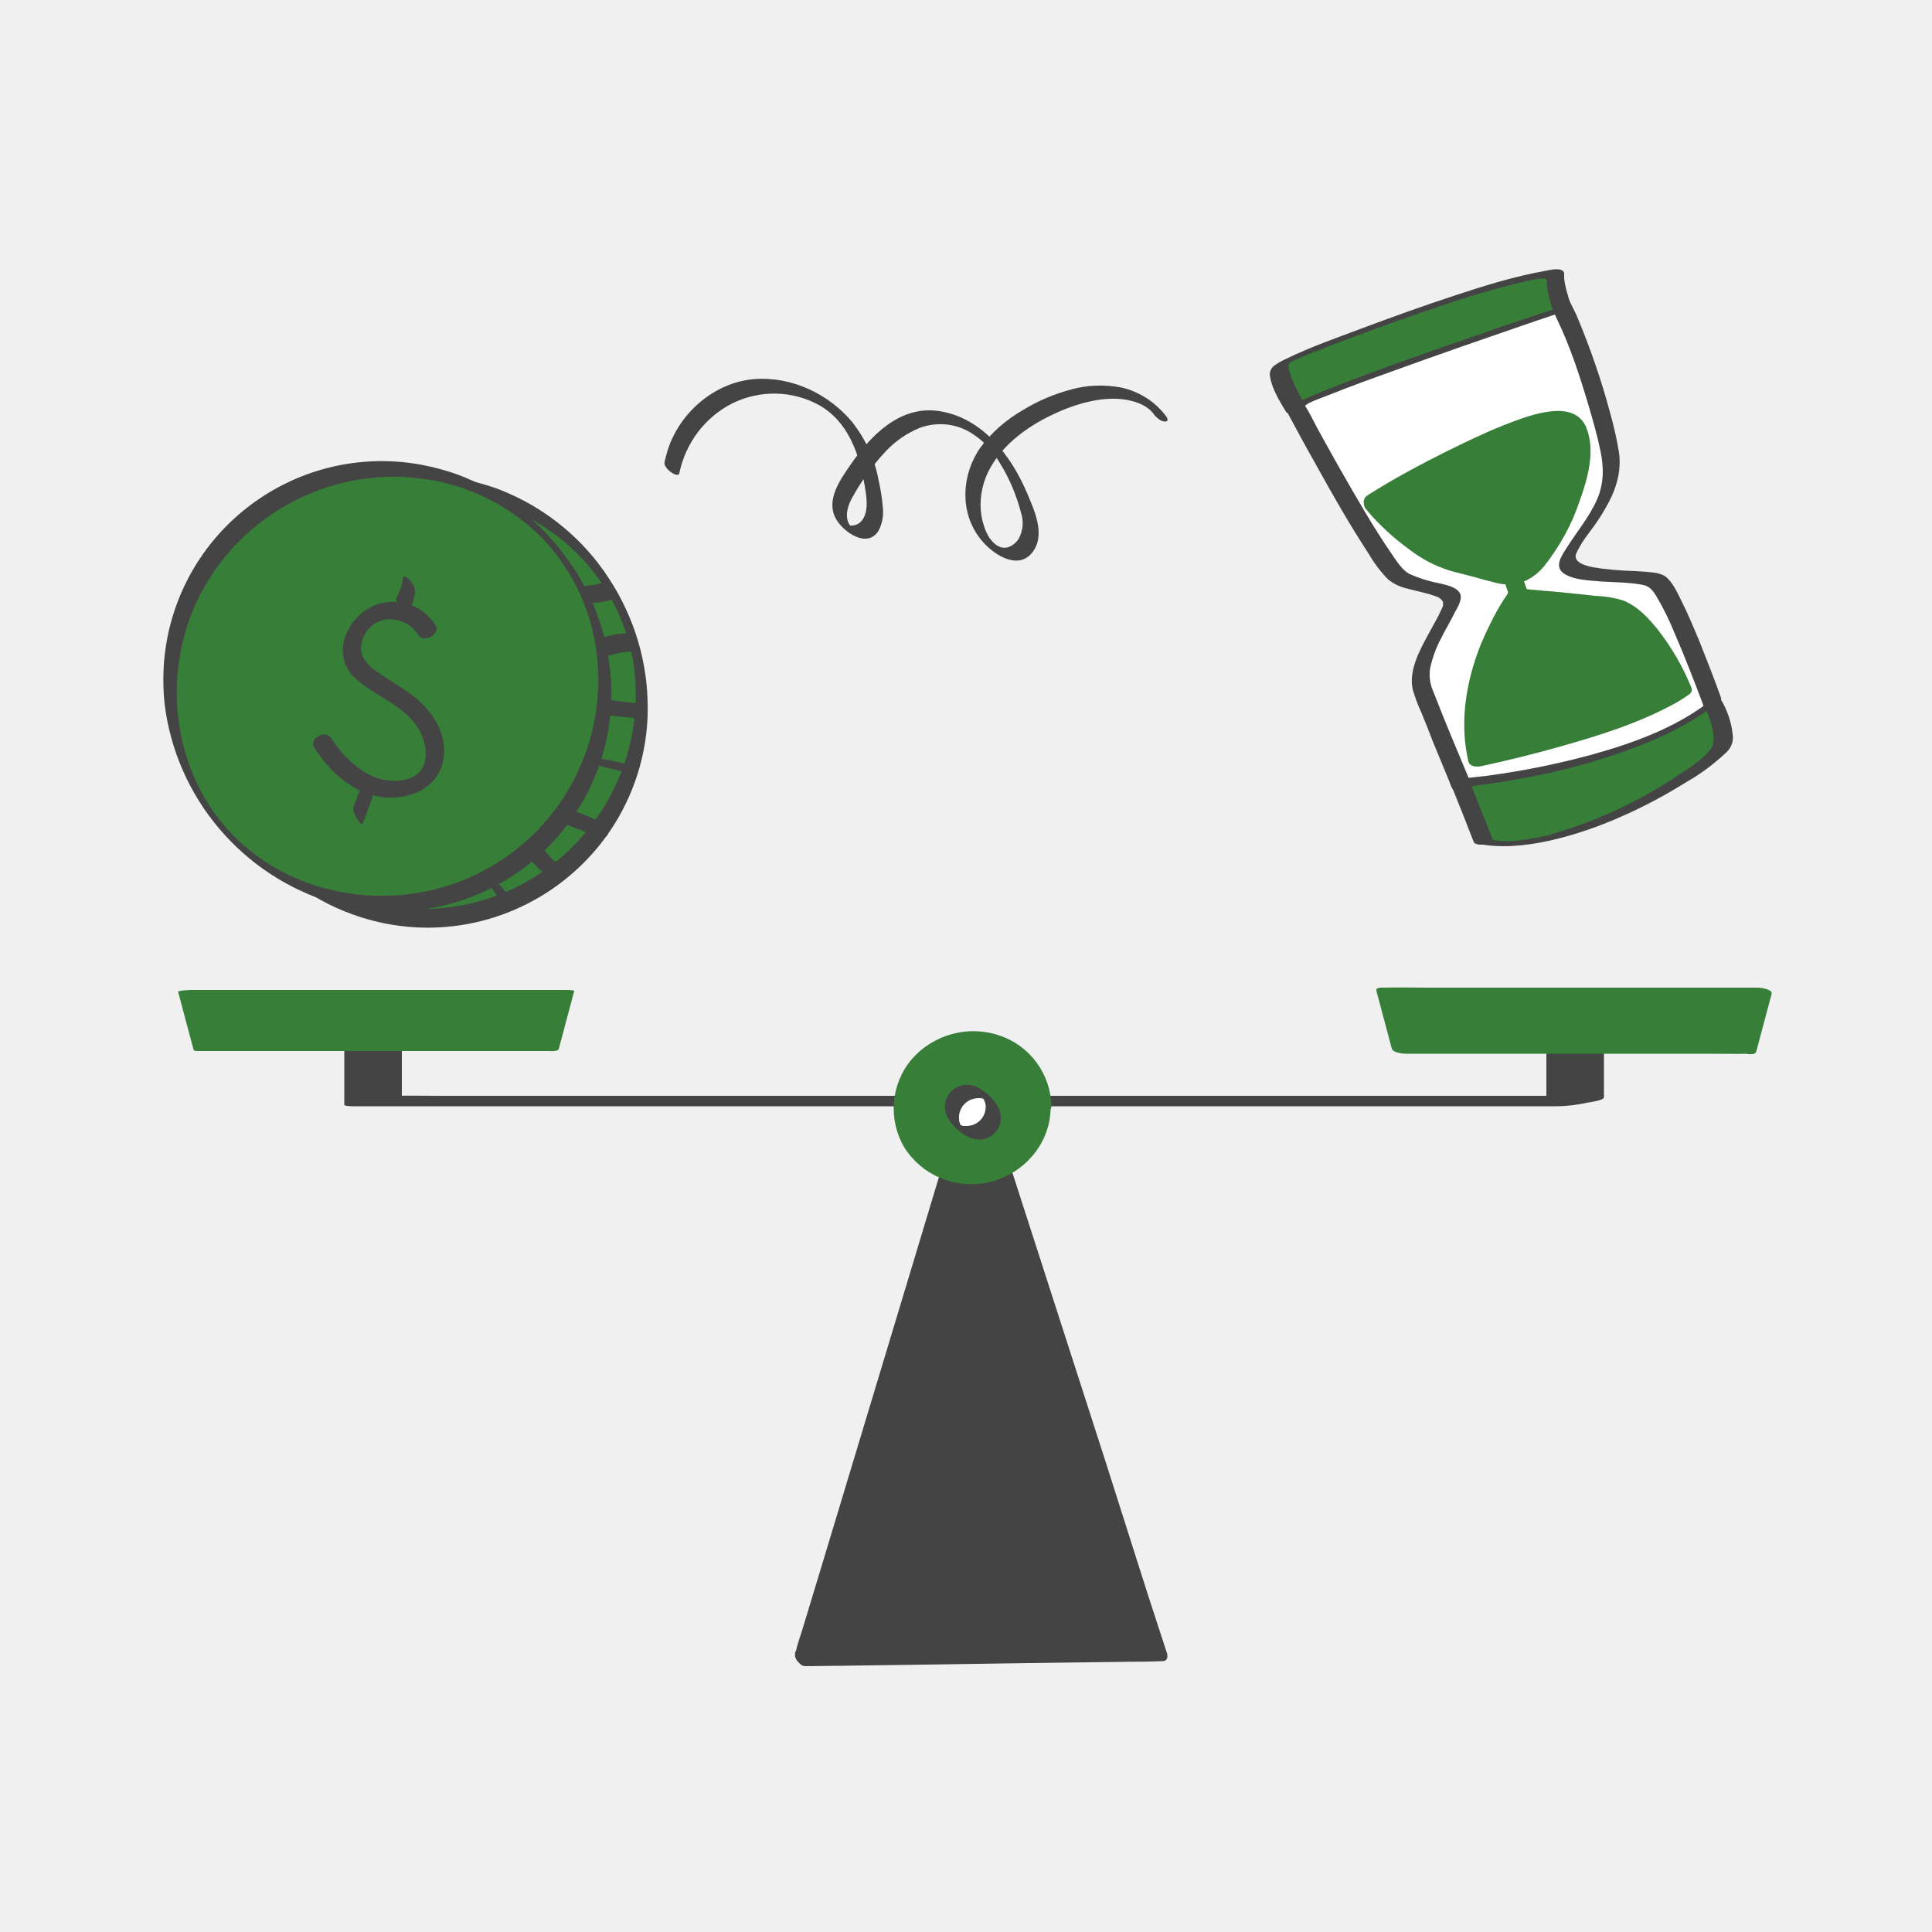
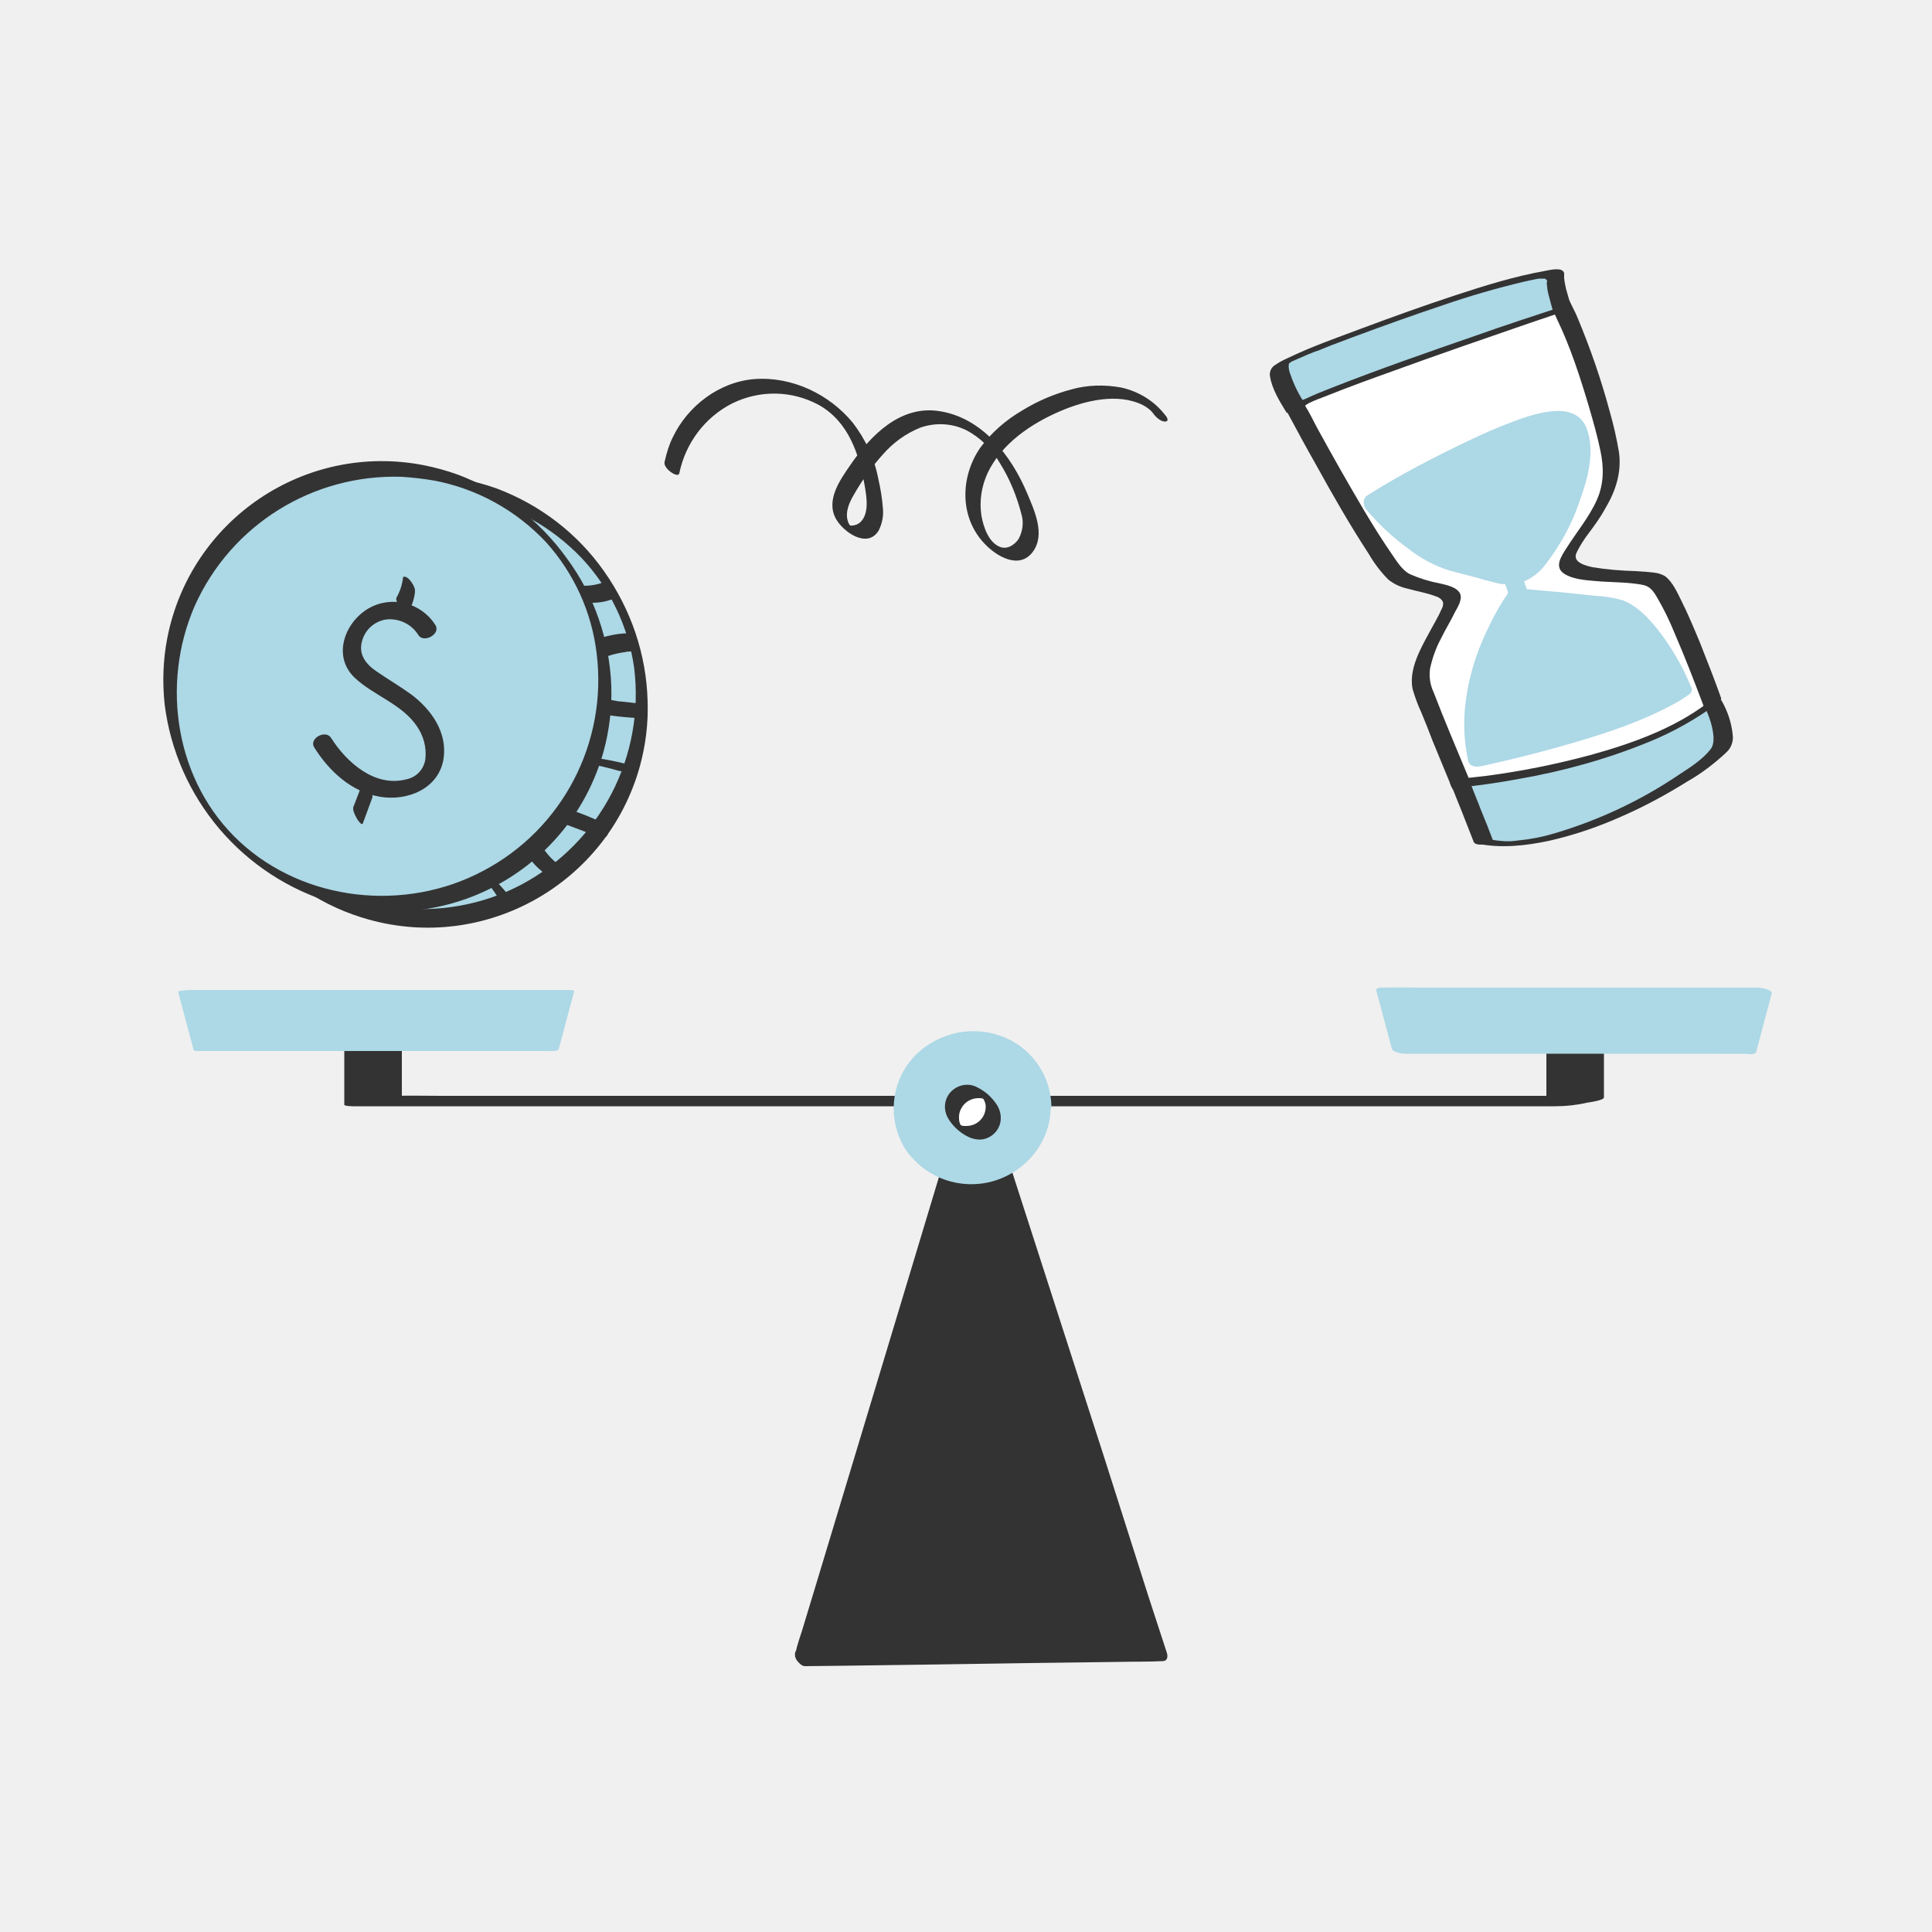
<svg xmlns="http://www.w3.org/2000/svg" transform="scale(1)" version="1.1" id="w86om1MtId" x="0px" y="0px" viewBox="0 0 500 500" xml:space="preserve" class="pbimage_pbimage__wrapper__image__0LEis false">
-   <style type="text/css"> .st0{fill:#377E39;} .st1{fill:#444444;} .st2{fill:#FFFFFF;}
+   <style type="text/css"> .st0{fill:LIGHTBLUE;} .st1{fill:#333;} .st2{fill:#FFFFFF;}
 .st2{fill:#FFFFFF;}
-  .st1{fill:#444444;}
-  .st0{fill:#377E39;}</style>
+  .st1{fill:#333;}
+  .st0{fill:LIGHTBLUE;}</style>
  <g id="hourglass">
-     <path class="st0" d="M384,217.9c0,0-4.8-12.4-6.1-15.4s65.3-20.7,65.3-20.7s3.7,6.5,2.6,11.2S405.4,222.6,384,217.9z" fill="#377E39" />
-     <path class="st1" d="M386.5,217.8c-1.1-2.9-2.2-5.7-3.4-8.6c-0.7-1.9-1.5-3.7-2.2-5.6c-0.2-0.4-0.4-0.9-0.6-1.4   c0-0.2-0.1,0.1,0.1-0.2s0.5-0.4,0.3-0.3c0.3-0.2,0.5-0.3,0.8-0.5c0.8-0.4,1.6-0.8,2.4-1.1c1.9-0.8,4.9-1.8,7.3-2.6   c14-4.7,28.3-8.6,42.5-12.5c3.7-1,7.5-2,11.2-3l-4.3-0.2c1.1,2,2,4.3,2.5,6.5c0.4,1.9,0.7,4.2-0.4,5.6c-2.1,2.7-5.3,4.7-8.2,6.6   c-9.9,6.7-20.8,11.8-32.3,15.2c-3,0.9-6.1,1.5-9.2,1.8c0.1,0,0.4,0-0.1,0l-0.7,0.1l-1.1,0.1h-1.8c-1.3-0.1-2.5-0.2-3.7-0.5   c-1.2-0.2-2.4-0.2-3.5,0.2c-0.8,0.3-0.9,0.7,0.1,0.9c6.1,1.3,12.6,0.6,18.7-0.7c6.6-1.5,13-3.7,19.2-6.5c5.7-2.5,11.2-5.5,16.5-8.8   c3.7-2.1,7.1-4.7,10.2-7.6c1.3-1.2,1.9-3,1.6-4.7c-0.3-3-1.3-5.9-2.8-8.6c-0.6-1-3.4-0.4-4.3-0.2c-10.1,2.7-20.2,5.5-30.3,8.4   c-7.3,2.1-14.7,4.3-21.9,6.7c-2.7,0.9-5.4,1.8-8.1,2.8c-1.8,0.6-3.5,1.4-5.1,2.4c-0.3,0.2-0.7,0.5-0.7,0.9c0.2,0.7,0.5,1.5,0.9,2.1   c0.4,1,0.8,2,1.2,3c1.4,3.4,2.7,6.9,4.1,10.4C382,219.3,386.7,218.2,386.5,217.8z" fill="#444444" />
+     <path class="st0" d="M384,217.9c0,0-4.8-12.4-6.1-15.4s65.3-20.7,65.3-20.7s3.7,6.5,2.6,11.2S405.4,222.6,384,217.9z" fill="LIGHTBLUE" />
+     <path class="st1" d="M386.5,217.8c-1.1-2.9-2.2-5.7-3.4-8.6c-0.7-1.9-1.5-3.7-2.2-5.6c-0.2-0.4-0.4-0.9-0.6-1.4   c0-0.2-0.1,0.1,0.1-0.2s0.5-0.4,0.3-0.3c0.3-0.2,0.5-0.3,0.8-0.5c0.8-0.4,1.6-0.8,2.4-1.1c1.9-0.8,4.9-1.8,7.3-2.6   c14-4.7,28.3-8.6,42.5-12.5c3.7-1,7.5-2,11.2-3l-4.3-0.2c1.1,2,2,4.3,2.5,6.5c0.4,1.9,0.7,4.2-0.4,5.6c-2.1,2.7-5.3,4.7-8.2,6.6   c-9.9,6.7-20.8,11.8-32.3,15.2c-3,0.9-6.1,1.5-9.2,1.8c0.1,0,0.4,0-0.1,0l-0.7,0.1l-1.1,0.1h-1.8c-1.3-0.1-2.5-0.2-3.7-0.5   c-1.2-0.2-2.4-0.2-3.5,0.2c-0.8,0.3-0.9,0.7,0.1,0.9c6.1,1.3,12.6,0.6,18.7-0.7c6.6-1.5,13-3.7,19.2-6.5c5.7-2.5,11.2-5.5,16.5-8.8   c3.7-2.1,7.1-4.7,10.2-7.6c1.3-1.2,1.9-3,1.6-4.7c-0.3-3-1.3-5.9-2.8-8.6c-0.6-1-3.4-0.4-4.3-0.2c-10.1,2.7-20.2,5.5-30.3,8.4   c-7.3,2.1-14.7,4.3-21.9,6.7c-2.7,0.9-5.4,1.8-8.1,2.8c-1.8,0.6-3.5,1.4-5.1,2.4c-0.3,0.2-0.7,0.5-0.7,0.9c0.2,0.7,0.5,1.5,0.9,2.1   c0.4,1,0.8,2,1.2,3c1.4,3.4,2.7,6.9,4.1,10.4C382,219.3,386.7,218.2,386.5,217.8z" fill="#333" />
    <path class="st2" d="M335.4,105.6c0,0,21.7,40.8,26.8,43.8s14.7,2.5,13.5,6.5s-10.1,15.7-7.7,22.3s9.9,24.3,9.9,24.3   s42.9-3.6,65.3-20.7c0,0-10.5-29.7-14.8-31.7s-25.6,0.2-22.6-6.2s12.4-14.3,11.1-24.9s-11.7-41.2-14.3-41.2S347.5,93.9,335.4,105.6   z" fill="#FFFFFF" />
-     <path class="st1" d="M333.2,106.8c2.4,4.5,4.9,9.1,7.4,13.5c4.3,7.8,8.7,15.5,13.6,23c1.4,2.4,3.1,4.7,5.1,6.7   c1.4,1.1,3,1.9,4.8,2.3c2.5,0.7,5,1.1,7.4,2c0.8,0.2,1.5,0.7,1.9,1.4c0.2,0.7,0,1.4-0.3,1.9c-0.9,2.1-2.1,4-3.2,6.1   c-2.3,4.2-5.4,9.7-4.3,14.7c0.6,2,1.3,4,2.2,5.9c1,2.4,2,4.9,2.9,7.3c1.6,3.8,3.1,7.6,4.7,11.4l0.3,0.7c0.1,0.3,0.7,0.2,0.9,0.2   c5.5-0.5,11-1.3,16.4-2.3c11.5-2,22.7-5.1,33.5-9.5c6.5-2.6,12.6-6.1,18.2-10.2c0.3-0.3,0.9-0.8,0.7-1.3c-1.7-4.8-3.6-9.6-5.5-14.4   c-1.5-3.6-3-7.2-4.7-10.6c-1.1-2.2-2.3-5-4.3-6.5c-0.9-0.5-1.8-0.8-2.8-0.9c-1.6-0.2-3.2-0.3-4.8-0.4c-3.7-0.1-7.5-0.4-11.1-1   c-1.8-0.4-5.1-1.2-4.3-3.5c0.9-2,2.1-3.8,3.4-5.5c1.5-2,3-4.1,4.2-6.3c2.6-4.4,4.2-9.2,3.5-14.4c-0.6-3.6-1.4-7.1-2.4-10.6   c-2.2-8.2-5-16.3-8.3-24.2c-0.5-1.3-1.2-2.5-1.8-3.8c-0.3-0.8-0.9-1.5-1.5-2c-1-0.6-3,0.2-4,0.5c-6,1.6-11.8,3.5-17.6,5.5   c-8.4,2.8-16.8,5.9-25,9.4c-7.2,3-14.6,6.3-21,10.8c-1.2,0.8-2.3,1.8-3.4,2.8c-0.5,0.4-1.2,1.3-0.2,1.5s2.5-0.7,3.2-1.3   c0.4-0.4,0.9-0.8,1.3-1.2c0.1-0.1,1-0.8,0.5-0.4l0.9-0.7c0.6-0.4,1.2-0.8,1.9-1.2l0.5-0.3c-0.1,0.1-0.4,0.3,0,0l1.4-0.8   c3.2-1.8,6.5-3.5,9.9-5c7.8-3.5,15.9-6.6,23.9-9.4c6.5-2.3,13.1-4.5,19.8-6.4c0.9-0.3,1.9-0.5,2.8-0.8l1-0.2c-0.5,0.1-0.1,0,0.3,0   c0.1,0,0.1,0,0.2,0c-0.2,0.1-0.5-0.1-0.5,0c0-0.1,0.4,0.3,0.1,0c0.1,0.2,0.3,0.3,0.4,0.5c0.6,0.8,1.1,1.7,1.5,2.7   c3.5,7.2,6,15,8.3,22.7c1.1,3.8,2.2,7.6,3,11.5c0.9,4.3,0.9,8.5-0.9,12.6c-2,4.5-5.2,8.3-7.8,12.4c-1.4,2.2-3.5,5.1-0.5,6.9   c2.7,1.6,6.5,1.6,9.5,1.9c3.4,0.2,6.9,0.2,10.3,0.8c2.1,0.3,3,1.5,4.1,3.4c1.7,2.9,3.2,6,4.5,9.2c2.6,6,5,12.2,7.3,18.3l0.4,1.1   l0.7-1.3c-8.7,6.6-19.7,10.5-30.2,13.4c-8.9,2.4-17.9,4.2-27,5.4c-1.8,0.2-3.6,0.4-5.4,0.6l1,0.2c-3.1-7.5-6.3-14.9-9.2-22.5   c-0.9-1.9-1.2-4-0.9-6.1c0.6-2.7,1.5-5.3,2.8-7.7c1.1-2.3,2.5-4.5,3.6-6.8c0.7-1.3,2-3.3,1.4-4.8c-0.8-1.8-3.6-2.3-5.2-2.7   c-2.7-0.5-5.3-1.3-7.8-2.4c-2-1-3.4-3.3-4.7-5.2c-4.9-7.1-9.2-14.7-13.5-22.2c-2-3.5-3.9-7-5.9-10.6c-1-1.9-1.9-3.8-3.1-5.7   l-0.1-0.3C337,103.2,332.6,105.6,333.2,106.8z" fill="#444444" />
-     <path class="st0" d="M335.4,105.6c0,0-5.4-8.6-4-10.9s43.7-17.5,56.6-20.9s14.9-3.4,14.7-1.7s1.7,7.9,1.7,7.9   S338.6,102.2,335.4,105.6z" fill="#377E39" />
-     <path class="st1" d="M337.7,104.5c-1.5-2.3-2.8-4.8-3.7-7.5c-0.3-0.7-0.5-1.5-0.5-2.3c0-0.2,0.1-0.5,0.1-0.7s0.1-0.1-0.2,0.1   c0.3-0.3-0.4,0.3-0.1,0.1l0.3-0.2c-0.8,0.5,0.3-0.1,0.5-0.3c0.6-0.3-0.6,0.3,0.1-0.1l0.7-0.3l1.6-0.7c1.3-0.6,2.5-1.1,3.8-1.6   l0.6-0.2h0.1l1.2-0.5l2.5-1c1.8-0.7,3.5-1.3,5.3-2c7.8-2.9,15.6-5.7,23.4-8.3c6.9-2.4,13.9-4.4,21-6.1c0.9-0.2,1.9-0.4,2.8-0.6   l1.1-0.2h0.5c0.4,0-0.2,0,0.1,0h0.7c0.3,0,0-0.1,0.3,0.1s0.2,0,0.4,0.3s0,0.4,0,0.9c0.1,1,0.2,2,0.5,3c0.4,1.6,0.8,3.1,1.3,4.7   l2.6-1.9c-7.6,2.5-15.3,5-22.9,7.7c-12.4,4.3-24.8,8.6-37,13.4c-2.3,0.9-4.6,1.8-6.9,2.9c-1.7,0.6-3.3,1.6-4.6,2.8   c-0.8,0.8,0.9,0.6,1.2,0.5c1.1-0.3,2.2-0.8,3-1.6c-0.5,0.5-0.2,0.2-0.1,0.1s-0.5,0.4-0.2,0.1c0.2-0.1,0.6-0.2-0.2,0.1   c0.1,0,0.2-0.1,0.4-0.2s1.2-0.5,0.2-0.1c0.4-0.1,0.7-0.3,1-0.5c0.8-0.4,1.7-0.8,2.5-1.1l1.3-0.5l0.8-0.3l0.5-0.2   c5.5-2.2,11-4.2,16.6-6.2c11.8-4.3,23.7-8.4,35.6-12.5c2.7-0.9,5.3-1.8,8-2.7c0.4-0.2,2.9-1.1,2.6-1.9c-0.4-1.4-0.8-2.8-1.2-4.2   c-0.2-0.9-0.4-1.8-0.5-2.8c0-0.4,0-0.9,0-1.3c-0.4-1.7-3.8-0.8-4.9-0.6c-7.9,1.4-15.6,3.8-23.2,6.3c-8.2,2.7-16.3,5.6-24.3,8.6   c-6.4,2.4-13,4.7-19.2,7.7c-1.1,0.5-2.1,1-3.1,1.7c-1.1,0.6-1.7,1.9-1.4,3.1c0.5,3.2,2.5,6.4,4.2,9.2   C333.8,107.6,338.2,105.3,337.7,104.5z" fill="#444444" />
-     <path class="st0" d="M355.1,130.4c0,0,10.5,12.7,21.9,15.4s13.5,4.7,18.7,1s17-25.9,12.6-36S355.1,130.4,355.1,130.4z" fill="#377E39" />
-     <path class="st0" d="M353.7,132c3.2,3.8,6.9,7.2,10.9,10.1c3.2,2.5,6.8,4.4,10.7,5.6c2.1,0.6,4.3,1.1,6.5,1.7   c1.7,0.5,3.5,1,5.2,1.4c2.5,0.7,5.2,0.6,7.6-0.4c2-0.9,3.8-2.3,5.2-4.1c3.9-5,7-10.6,9-16.6c2.1-5.8,4.1-12.9,1.8-18.9   c-1.5-3.8-5-4.7-8.7-4.4c-4.4,0.4-8.8,2.1-12.9,3.7c-5,2-9.9,4.4-14.8,6.8c-6.8,3.4-13.5,7-20,11.1l-0.3,0.2   c-2.4,1.4,0.1,5.8,2.5,4.4c5-3.1,10.2-6,15.4-8.8c4.5-2.4,9.1-4.8,13.8-6.9c4.2-2,8.5-3.7,13-4.9c0.9-0.2,1.8-0.5,2.8-0.6l1.2-0.2   l0.6-0.1c0.2,0,0.9-0.1,0.2,0c0.7,0,1.4,0,2,0.1c0.1,0,0.6,0.1,0.2,0s0.1,0,0.2,0.1s0.2,0.1,0.3,0.1c0.5,0.1-0.4-0.3,0,0   c0.1,0.1,0.2,0.2,0.3,0.2c0.4,0.2-0.5-0.4-0.1-0.1c0.1,0.1,0.1,0.2,0.2,0.2c-0.6-0.9-0.2-0.2-0.1-0.1s0.2,0.3,0,0s0,0,0,0.2   s0.2,0.5,0.2,0.7c0.2,0.5,0.3,1,0.3,1.6c0.2,2.8,0,5.6-0.8,8.4c-1.6,6.1-4.1,11.9-7.5,17.1c-1.1,1.8-2.5,3.5-4,5   c-0.4,0.4,0.1,0-0.1,0.1s-0.4,0.3-0.6,0.4c-0.5,0.3-1.1,0.7-1.7,0.9l-0.4,0.2c0.1,0,0.4-0.1,0,0c-0.2,0.1-0.4,0.1-0.6,0.2   c-0.2,0.1-0.5,0.1-0.7,0.1c-0.5,0.1,0.1,0.1-0.5,0c-2.8-0.1-5.3-1-8.1-1.8c-3.8-1-7.6-1.8-11.1-3.8c-5.1-3-9.6-6.7-13.5-11.2   c-0.2-0.3-0.5-0.6-0.7-0.8c-0.7-0.9-2.1-1.1-3-0.4c0,0-0.1,0.1-0.1,0.1C352.7,129.7,352.8,131.1,353.7,132z" fill="#377E39" />
-     <path class="st0" d="M392.7,153.8c0,0-15.6,21.1-10.4,42.8c0,0,17-3.6,32-8.6s21-9.6,21-9.6s-8.9-21.2-19-22.3   S392.7,153.8,392.7,153.8z" fill="#377E39" />
-     <path class="st0" d="M390.5,153.2c-1.9,2.7-3.6,5.6-5,8.6c-3.3,6.5-5.5,13.5-6.3,20.8c-0.5,4.8-0.3,9.6,0.8,14.4   c0.4,1.5,2.1,1.5,3.3,1.3c6.9-1.5,13.8-3.2,20.5-5.1c9.9-2.8,19.9-5.9,29-10.8c1.6-0.8,3.1-1.8,4.5-2.8c0.5-0.4,0.7-1.1,0.4-1.7   c-2.2-5.4-5.1-10.4-8.7-15c-2.4-3-5.2-6-8.9-7.5c-2.3-0.7-4.7-1.1-7.2-1.2l-8.6-0.9c-3.8-0.3-7.5-0.7-11.3-1   c-1-0.1-2.6,0.4-2.9,1.5s1,1.8,2,1.9c2.9,0.2,5.8,0.5,8.8,0.8c2.7,0.2,5.3,0.5,8,0.8l4.1,0.4l2.1,0.2l0.8,0.1   c0.4,0-0.2-0.1,0.3,0.1c3,0.8,5.7,3.4,7.8,6c2.4,3,4.4,6.1,6.1,9.5c1,1.9,2,3.8,2.8,5.8l0.5-1.7c-0.1,0-0.1,0.1-0.2,0.1   c0,0-0.2,0.1-0.2,0.1s0.5-0.3,0,0c-0.8,0.5-1.6,1-2.4,1.5c-3.4,1.9-6.9,3.5-10.5,4.9c-10.1,4-20.8,6.8-31.3,9.3   c-2.4,0.6-4.9,1.2-7.3,1.7l3.3,1.3c-3.1-13.4,1.2-27.6,8.3-39.1c0.6-1,1.2-1.9,1.8-2.8s-0.2-2-1.2-2.2   C392.6,151.8,391.3,152.2,390.5,153.2z" fill="#377E39" />
-     <path class="st0" d="M388.3,142c-0.2,2.1,5.9,21.6,8.1,21.9l2.2,0.2l-8.4-22.8L388.3,142z" fill="#377E39" />
-     <path class="st0" d="M386.7,140.2c0.1,1.3,0.3,2.6,0.7,3.8c0.6,2.3,1.3,4.5,2,6.7c1.4,4.1,2.8,8.7,5.4,12.2   c0.7,0.9,1.7,2.4,2.8,2.9c0.8,0.2,1.6,0.3,2.4,0.3c0.1,0.1,0.2,0,0.1-0.1l-7.3-19.9l-1.1-2.9c-0.4-0.8-0.9-1.6-1.6-2.3   c-0.2-0.3-1.2-1.6-1.6-1.4L386.7,140.2c-0.3,0,1.2,1.9,1.3,2.1c0.2,0.3,1.4,1.9,1.9,1.7l1.9-0.7l-3.2-3.7l6.9,18.6l1.4,3.6   c0.1,0.3,0.1,0.5,0.3,0.4c-0.6,0.2-1.6-0.3-2.2-0.2c-0.1,0-0.1,0-0.1,0c0.3-0.1,1.2,1.2,1.5,1.6c0,0,0.4,0.4,0.2,0.2   s0.2,0.4,0.1,0.1l-0.1-0.2c-0.2-0.4,0.1,0.1-0.1-0.1c-0.4-0.8-0.8-1.5-1.1-2.3c-0.9-2-1.6-4.1-2.3-6.2c-0.8-2.4-1.5-4.8-2.2-7.2   c-0.5-1.3-0.8-2.7-0.8-4.1c0-0.3-0.5-0.9-0.6-1c-0.4-0.5-0.8-1-1.2-1.5C388,141.1,386.7,139.8,386.7,140.2z" fill="#377E39" />
+     <path class="st1" d="M333.2,106.8c2.4,4.5,4.9,9.1,7.4,13.5c4.3,7.8,8.7,15.5,13.6,23c1.4,2.4,3.1,4.7,5.1,6.7   c1.4,1.1,3,1.9,4.8,2.3c2.5,0.7,5,1.1,7.4,2c0.8,0.2,1.5,0.7,1.9,1.4c0.2,0.7,0,1.4-0.3,1.9c-0.9,2.1-2.1,4-3.2,6.1   c-2.3,4.2-5.4,9.7-4.3,14.7c0.6,2,1.3,4,2.2,5.9c1,2.4,2,4.9,2.9,7.3c1.6,3.8,3.1,7.6,4.7,11.4l0.3,0.7c0.1,0.3,0.7,0.2,0.9,0.2   c5.5-0.5,11-1.3,16.4-2.3c11.5-2,22.7-5.1,33.5-9.5c6.5-2.6,12.6-6.1,18.2-10.2c0.3-0.3,0.9-0.8,0.7-1.3c-1.7-4.8-3.6-9.6-5.5-14.4   c-1.5-3.6-3-7.2-4.7-10.6c-1.1-2.2-2.3-5-4.3-6.5c-0.9-0.5-1.8-0.8-2.8-0.9c-1.6-0.2-3.2-0.3-4.8-0.4c-3.7-0.1-7.5-0.4-11.1-1   c-1.8-0.4-5.1-1.2-4.3-3.5c0.9-2,2.1-3.8,3.4-5.5c1.5-2,3-4.1,4.2-6.3c2.6-4.4,4.2-9.2,3.5-14.4c-0.6-3.6-1.4-7.1-2.4-10.6   c-2.2-8.2-5-16.3-8.3-24.2c-0.5-1.3-1.2-2.5-1.8-3.8c-0.3-0.8-0.9-1.5-1.5-2c-1-0.6-3,0.2-4,0.5c-6,1.6-11.8,3.5-17.6,5.5   c-8.4,2.8-16.8,5.9-25,9.4c-7.2,3-14.6,6.3-21,10.8c-1.2,0.8-2.3,1.8-3.4,2.8c-0.5,0.4-1.2,1.3-0.2,1.5s2.5-0.7,3.2-1.3   c0.4-0.4,0.9-0.8,1.3-1.2c0.1-0.1,1-0.8,0.5-0.4l0.9-0.7c0.6-0.4,1.2-0.8,1.9-1.2l0.5-0.3c-0.1,0.1-0.4,0.3,0,0l1.4-0.8   c3.2-1.8,6.5-3.5,9.9-5c7.8-3.5,15.9-6.6,23.9-9.4c6.5-2.3,13.1-4.5,19.8-6.4c0.9-0.3,1.9-0.5,2.8-0.8l1-0.2c-0.5,0.1-0.1,0,0.3,0   c0.1,0,0.1,0,0.2,0c-0.2,0.1-0.5-0.1-0.5,0c0-0.1,0.4,0.3,0.1,0c0.1,0.2,0.3,0.3,0.4,0.5c0.6,0.8,1.1,1.7,1.5,2.7   c3.5,7.2,6,15,8.3,22.7c1.1,3.8,2.2,7.6,3,11.5c0.9,4.3,0.9,8.5-0.9,12.6c-2,4.5-5.2,8.3-7.8,12.4c-1.4,2.2-3.5,5.1-0.5,6.9   c2.7,1.6,6.5,1.6,9.5,1.9c3.4,0.2,6.9,0.2,10.3,0.8c2.1,0.3,3,1.5,4.1,3.4c1.7,2.9,3.2,6,4.5,9.2c2.6,6,5,12.2,7.3,18.3l0.4,1.1   l0.7-1.3c-8.7,6.6-19.7,10.5-30.2,13.4c-8.9,2.4-17.9,4.2-27,5.4c-1.8,0.2-3.6,0.4-5.4,0.6l1,0.2c-3.1-7.5-6.3-14.9-9.2-22.5   c-0.9-1.9-1.2-4-0.9-6.1c0.6-2.7,1.5-5.3,2.8-7.7c1.1-2.3,2.5-4.5,3.6-6.8c0.7-1.3,2-3.3,1.4-4.8c-0.8-1.8-3.6-2.3-5.2-2.7   c-2.7-0.5-5.3-1.3-7.8-2.4c-2-1-3.4-3.3-4.7-5.2c-4.9-7.1-9.2-14.7-13.5-22.2c-2-3.5-3.9-7-5.9-10.6c-1-1.9-1.9-3.8-3.1-5.7   l-0.1-0.3C337,103.2,332.6,105.6,333.2,106.8z" fill="#333" />
+     <path class="st0" d="M335.4,105.6c0,0-5.4-8.6-4-10.9s43.7-17.5,56.6-20.9s14.9-3.4,14.7-1.7s1.7,7.9,1.7,7.9   S338.6,102.2,335.4,105.6z" fill="LIGHTBLUE" />
+     <path class="st1" d="M337.7,104.5c-1.5-2.3-2.8-4.8-3.7-7.5c-0.3-0.7-0.5-1.5-0.5-2.3c0-0.2,0.1-0.5,0.1-0.7s0.1-0.1-0.2,0.1   c0.3-0.3-0.4,0.3-0.1,0.1l0.3-0.2c-0.8,0.5,0.3-0.1,0.5-0.3c0.6-0.3-0.6,0.3,0.1-0.1l0.7-0.3l1.6-0.7c1.3-0.6,2.5-1.1,3.8-1.6   l0.6-0.2h0.1l1.2-0.5l2.5-1c1.8-0.7,3.5-1.3,5.3-2c7.8-2.9,15.6-5.7,23.4-8.3c6.9-2.4,13.9-4.4,21-6.1c0.9-0.2,1.9-0.4,2.8-0.6   l1.1-0.2h0.5c0.4,0-0.2,0,0.1,0h0.7c0.3,0,0-0.1,0.3,0.1s0.2,0,0.4,0.3s0,0.4,0,0.9c0.1,1,0.2,2,0.5,3c0.4,1.6,0.8,3.1,1.3,4.7   l2.6-1.9c-7.6,2.5-15.3,5-22.9,7.7c-12.4,4.3-24.8,8.6-37,13.4c-2.3,0.9-4.6,1.8-6.9,2.9c-1.7,0.6-3.3,1.6-4.6,2.8   c-0.8,0.8,0.9,0.6,1.2,0.5c1.1-0.3,2.2-0.8,3-1.6c-0.5,0.5-0.2,0.2-0.1,0.1s-0.5,0.4-0.2,0.1c0.2-0.1,0.6-0.2-0.2,0.1   c0.1,0,0.2-0.1,0.4-0.2s1.2-0.5,0.2-0.1c0.4-0.1,0.7-0.3,1-0.5c0.8-0.4,1.7-0.8,2.5-1.1l1.3-0.5l0.8-0.3l0.5-0.2   c5.5-2.2,11-4.2,16.6-6.2c11.8-4.3,23.7-8.4,35.6-12.5c2.7-0.9,5.3-1.8,8-2.7c0.4-0.2,2.9-1.1,2.6-1.9c-0.4-1.4-0.8-2.8-1.2-4.2   c-0.2-0.9-0.4-1.8-0.5-2.8c0-0.4,0-0.9,0-1.3c-0.4-1.7-3.8-0.8-4.9-0.6c-7.9,1.4-15.6,3.8-23.2,6.3c-8.2,2.7-16.3,5.6-24.3,8.6   c-6.4,2.4-13,4.7-19.2,7.7c-1.1,0.5-2.1,1-3.1,1.7c-1.1,0.6-1.7,1.9-1.4,3.1c0.5,3.2,2.5,6.4,4.2,9.2   C333.8,107.6,338.2,105.3,337.7,104.5z" fill="#333" />
+     <path class="st0" d="M355.1,130.4c0,0,10.5,12.7,21.9,15.4s13.5,4.7,18.7,1s17-25.9,12.6-36S355.1,130.4,355.1,130.4z" fill="LIGHTBLUE" />
+     <path class="st0" d="M353.7,132c3.2,3.8,6.9,7.2,10.9,10.1c3.2,2.5,6.8,4.4,10.7,5.6c2.1,0.6,4.3,1.1,6.5,1.7   c1.7,0.5,3.5,1,5.2,1.4c2.5,0.7,5.2,0.6,7.6-0.4c2-0.9,3.8-2.3,5.2-4.1c3.9-5,7-10.6,9-16.6c2.1-5.8,4.1-12.9,1.8-18.9   c-1.5-3.8-5-4.7-8.7-4.4c-4.4,0.4-8.8,2.1-12.9,3.7c-5,2-9.9,4.4-14.8,6.8c-6.8,3.4-13.5,7-20,11.1l-0.3,0.2   c-2.4,1.4,0.1,5.8,2.5,4.4c5-3.1,10.2-6,15.4-8.8c4.5-2.4,9.1-4.8,13.8-6.9c4.2-2,8.5-3.7,13-4.9c0.9-0.2,1.8-0.5,2.8-0.6l1.2-0.2   l0.6-0.1c0.2,0,0.9-0.1,0.2,0c0.7,0,1.4,0,2,0.1c0.1,0,0.6,0.1,0.2,0s0.1,0,0.2,0.1s0.2,0.1,0.3,0.1c0.5,0.1-0.4-0.3,0,0   c0.1,0.1,0.2,0.2,0.3,0.2c0.4,0.2-0.5-0.4-0.1-0.1c0.1,0.1,0.1,0.2,0.2,0.2c-0.6-0.9-0.2-0.2-0.1-0.1s0.2,0.3,0,0s0,0,0,0.2   s0.2,0.5,0.2,0.7c0.2,0.5,0.3,1,0.3,1.6c0.2,2.8,0,5.6-0.8,8.4c-1.6,6.1-4.1,11.9-7.5,17.1c-1.1,1.8-2.5,3.5-4,5   c-0.4,0.4,0.1,0-0.1,0.1s-0.4,0.3-0.6,0.4c-0.5,0.3-1.1,0.7-1.7,0.9l-0.4,0.2c0.1,0,0.4-0.1,0,0c-0.2,0.1-0.4,0.1-0.6,0.2   c-0.2,0.1-0.5,0.1-0.7,0.1c-0.5,0.1,0.1,0.1-0.5,0c-2.8-0.1-5.3-1-8.1-1.8c-3.8-1-7.6-1.8-11.1-3.8c-5.1-3-9.6-6.7-13.5-11.2   c-0.2-0.3-0.5-0.6-0.7-0.8c-0.7-0.9-2.1-1.1-3-0.4c0,0-0.1,0.1-0.1,0.1C352.7,129.7,352.8,131.1,353.7,132z" fill="LIGHTBLUE" />
+     <path class="st0" d="M392.7,153.8c0,0-15.6,21.1-10.4,42.8c0,0,17-3.6,32-8.6s21-9.6,21-9.6s-8.9-21.2-19-22.3   S392.7,153.8,392.7,153.8z" fill="LIGHTBLUE" />
+     <path class="st0" d="M390.5,153.2c-1.9,2.7-3.6,5.6-5,8.6c-3.3,6.5-5.5,13.5-6.3,20.8c-0.5,4.8-0.3,9.6,0.8,14.4   c0.4,1.5,2.1,1.5,3.3,1.3c6.9-1.5,13.8-3.2,20.5-5.1c9.9-2.8,19.9-5.9,29-10.8c1.6-0.8,3.1-1.8,4.5-2.8c0.5-0.4,0.7-1.1,0.4-1.7   c-2.2-5.4-5.1-10.4-8.7-15c-2.4-3-5.2-6-8.9-7.5c-2.3-0.7-4.7-1.1-7.2-1.2l-8.6-0.9c-3.8-0.3-7.5-0.7-11.3-1   c-1-0.1-2.6,0.4-2.9,1.5s1,1.8,2,1.9c2.9,0.2,5.8,0.5,8.8,0.8c2.7,0.2,5.3,0.5,8,0.8l4.1,0.4l2.1,0.2l0.8,0.1   c0.4,0-0.2-0.1,0.3,0.1c3,0.8,5.7,3.4,7.8,6c2.4,3,4.4,6.1,6.1,9.5c1,1.9,2,3.8,2.8,5.8l0.5-1.7c-0.1,0-0.1,0.1-0.2,0.1   c0,0-0.2,0.1-0.2,0.1s0.5-0.3,0,0c-0.8,0.5-1.6,1-2.4,1.5c-3.4,1.9-6.9,3.5-10.5,4.9c-10.1,4-20.8,6.8-31.3,9.3   c-2.4,0.6-4.9,1.2-7.3,1.7l3.3,1.3c-3.1-13.4,1.2-27.6,8.3-39.1c0.6-1,1.2-1.9,1.8-2.8s-0.2-2-1.2-2.2   C392.6,151.8,391.3,152.2,390.5,153.2z" fill="LIGHTBLUE" />
+     <path class="st0" d="M388.3,142c-0.2,2.1,5.9,21.6,8.1,21.9l2.2,0.2l-8.4-22.8L388.3,142z" fill="LIGHTBLUE" />
+     <path class="st0" d="M386.7,140.2c0.1,1.3,0.3,2.6,0.7,3.8c0.6,2.3,1.3,4.5,2,6.7c1.4,4.1,2.8,8.7,5.4,12.2   c0.7,0.9,1.7,2.4,2.8,2.9c0.8,0.2,1.6,0.3,2.4,0.3c0.1,0.1,0.2,0,0.1-0.1l-7.3-19.9l-1.1-2.9c-0.4-0.8-0.9-1.6-1.6-2.3   c-0.2-0.3-1.2-1.6-1.6-1.4L386.7,140.2c-0.3,0,1.2,1.9,1.3,2.1c0.2,0.3,1.4,1.9,1.9,1.7l1.9-0.7l-3.2-3.7l6.9,18.6l1.4,3.6   c0.1,0.3,0.1,0.5,0.3,0.4c-0.6,0.2-1.6-0.3-2.2-0.2c-0.1,0-0.1,0-0.1,0c0.3-0.1,1.2,1.2,1.5,1.6c0,0,0.4,0.4,0.2,0.2   s0.2,0.4,0.1,0.1l-0.1-0.2c-0.2-0.4,0.1,0.1-0.1-0.1c-0.4-0.8-0.8-1.5-1.1-2.3c-0.9-2-1.6-4.1-2.3-6.2c-0.8-2.4-1.5-4.8-2.2-7.2   c-0.5-1.3-0.8-2.7-0.8-4.1c0-0.3-0.5-0.9-0.6-1c-0.4-0.5-0.8-1-1.2-1.5C388,141.1,386.7,139.8,386.7,140.2z" fill="LIGHTBLUE" />
  </g>
  <g id="coin">
    <circle class="st0" cx="109.8" cy="181.5" r="56.3" />
    <path class="st1" d="M121.6,128.5c11.1,2.2,21.2,7.8,29,16c7.3,7.8,12,17.7,13.5,28.2c2.9,23-8.7,45.3-29.1,56.2   c-20.2,10.7-46.1,7.8-63.1-7.7C64,214,58.6,204.5,56.3,194c-2.4-11.1-1.2-22.7,3.4-33.2c9.3-21,30.5-34.2,53.5-33.3   C116,127.6,118.8,128,121.6,128.5c1,0.2,0.6-1.8,0.4-2.2c-0.4-0.9-1.1-2.1-2.2-2.3c-23.7-4.7-47.8,6.2-60,27.1   c-6.1,10.6-8.8,22.8-7.5,34.9c1.3,12.1,6.1,23.5,13.8,32.9c7.6,9.2,17.8,15.9,29.4,19.1c30.3,8.4,61.7-9.4,70.1-39.7   c1.5-5.5,2.2-11.1,2-16.8c-0.3-12.1-4.3-23.8-11.3-33.7c-6.9-9.8-16.6-17.2-27.8-21.4c-2.8-1-5.8-1.8-8.7-2.4   c-1-0.2-0.6,1.8-0.4,2.2C119.8,127.2,120.5,128.3,121.6,128.5z" />
    <circle class="st0" cx="100.3" cy="177.7" r="56.3" />
    <path class="st1" d="M112.5,124.4c11,2.1,21.1,7.7,28.8,15.9c7.2,8,11.8,18,13.1,28.7c2.9,23.1-8.8,45.6-29.4,56.4   c-20.1,10.7-46.2,8-63-7.6c-16.6-15.4-20.5-40.6-11.6-61c9.4-21,30.6-34.2,53.7-33.4C106.9,123.6,109.7,123.9,112.5,124.4   c0.8,0.2-0.3-1.8-0.4-2c-0.5-0.9-1.4-1.6-2.4-2c-30.7-6-60.4,14-66.4,44.7c-1.1,5.6-1.3,11.4-0.7,17.1c3,24.4,20.3,44.7,43.9,51.6   c30.1,8.4,61.3-9.2,69.7-39.3c1.5-5.5,2.2-11.3,2-17.1c-0.5-11.9-4.4-23.3-11.5-32.9c-7.1-9.9-17-17.5-28.3-21.7   c-2.8-1-5.7-1.8-8.7-2.4c-0.9-0.2,0.3,1.8,0.4,2C110.7,123.4,111.5,124.1,112.5,124.4z" />
    <path class="st1" d="M133.4,234.3c-1.2-1.9-2.6-3.7-4.1-5.3c-0.4-0.3-0.8-0.6-1.2-0.9c-0.6-0.3-1.1-0.6-1.7-0.8l-0.5-0.2   c-0.2-0.1-0.4-0.1-0.7-0.1c-0.3,0.1-0.1,0.3,0,0.5c0.8,0.8,1.5,1.6,2.2,2.5l-0.2-0.2c0.6,0.8,1.2,1.7,1.7,2.5   c0.2,0.3,0.5,0.6,0.9,0.8c0.5,0.4,1.1,0.7,1.7,0.9c0.5,0.2,0.9,0.4,1.4,0.5C133.1,234.5,133.5,234.6,133.4,234.3L133.4,234.3z" />
    <path class="st1" d="M144.6,223.7c-0.6-0.4-1.2-0.9-1.8-1.4l0.5,0.4c-0.9-0.8-1.6-1.6-2.3-2.6l0.3,0.5c-0.2-0.3-0.4-0.6-0.6-0.9   c-0.3-0.5-0.8-1-1.4-1.2c-0.6-0.3-1.2-0.3-1.9-0.1c-0.5,0.1-1,0.5-1.2,1c-0.2,0.5-0.1,1.1,0.1,1.6c1.4,2.3,3.3,4.2,5.6,5.7   c0.5,0.4,1.2,0.6,1.9,0.6c0.6,0,1.1-0.2,1.5-0.6c0.4-0.4,0.5-1,0.4-1.5C145.5,224.6,145.2,224.1,144.6,223.7L144.6,223.7z" />
    <path class="st1" d="M146.8,213.5c2.7,1,5.4,2,8.1,3.2c0.8,0.4,1.8,0.2,2.3-0.6c0.1-0.2,0.1-0.3,0.2-0.5c0-1.3-0.7-2.4-1.9-2.9   c-2.6-1.2-5.3-2.3-8.1-3.2c-0.5-0.2-1.1-0.2-1.6,0c-0.5,0.2-0.8,0.7-0.8,1.2C144.8,211.9,145.6,213.1,146.8,213.5L146.8,213.5z" />
    <path class="st1" d="M151.6,197.5c2.9,0.5,5.8,1.2,8.6,2c0.4,0.1,0.8,0.1,1.2,0.1c0.6,0,1.3-0.1,1.9-0.3c0.5-0.1,1-0.2,1.4-0.4   c0.1,0,0.5-0.3,0.2-0.4c-3-0.9-6-1.6-9.1-2.1c-0.5-0.1-1-0.1-1.5,0c-0.6,0.1-1.3,0.2-1.9,0.4C152.2,196.8,150.7,197.3,151.6,197.5   L151.6,197.5z" />
    <path class="st1" d="M155.6,184.8c2.9,0.5,5.8,0.8,8.8,1c1.3,0,2.4-0.7,3-1.8c0.2-0.4,0.3-0.9,0.1-1.3c-0.3-0.4-0.7-0.6-1.2-0.6   c-1.4-0.1-2.7-0.2-4.1-0.4c-0.6-0.1-1.3-0.1-2-0.2H160l-0.5-0.1l-1.1-0.2c-1.2-0.2-2.5,0.3-3.2,1.3c-0.3,0.4-0.5,0.9-0.5,1.4   C154.7,184.3,155.1,184.6,155.6,184.8L155.6,184.8z" />
    <path class="st1" d="M157.6,169.7c1.5-0.5,3-0.8,4.6-1h-0.3c0.8-0.1,1.6-0.1,2.3-0.2c0.9,0,0.4-1.6,0.3-2.1   c-0.2-0.6-0.5-1.2-0.9-1.7c-0.2-0.3-0.6-0.8-1-0.8c-2.4,0-4.8,0.5-7.2,1.2c-0.3,0.1-0.3,0.8-0.3,1c0.1,0.6,0.3,1.2,0.5,1.7   c0.2,0.5,0.6,1,1,1.5C156.9,169.6,157.2,169.9,157.6,169.7L157.6,169.7z" />
    <path class="st1" d="M153.4,156c1.7,0,3.4-0.3,5-0.9c0.2-0.1,0-0.8,0-0.8c-0.2-0.6-0.4-1.1-0.7-1.6c-0.3-0.5-0.6-1-0.9-1.5   c-0.1-0.1-0.4-0.6-0.6-0.5c-1.6,0.6-3.3,0.9-5,0.9c-0.2,0,0,0.9,0,0.8c0.2,0.6,0.4,1.1,0.7,1.6c0.3,0.5,0.6,1,0.9,1.5   C152.9,155.7,153.1,156,153.4,156z" />
    <path class="st1" d="M112.7,161.8c-3.7-5.9-11.4-7.8-17.4-4.3c-6.2,3.7-9.3,12.4-3.5,17.9c5,4.7,12.3,6.8,16.2,12.7   c1.6,2.4,2.4,5.3,2.1,8.2c-0.3,2.7-2.3,4.9-5,5.4c-8.1,2.1-15.4-4.4-19.4-10.7c-1.4-2.3-5.8,0.1-4.4,2.4c3.9,6.2,9.6,11.5,17,12.8   c7.2,1.2,15.3-2.1,16.5-9.9c1-6.8-3.2-12.7-8.4-16.6c-2.9-2.1-6-3.9-8.9-5.9c-2.8-1.9-4.8-4.4-3.8-7.9c0.8-3,3.3-5.2,6.4-5.6   c3.3-0.3,6.5,1.3,8.2,4.1C109.7,166.5,114.1,164.1,112.7,161.8L112.7,161.8z" />
    <path class="st1" d="M104.3,149.5c-0.2,1.8-0.8,3.6-1.7,5.2c-0.2,0.3,0.1,1,0.2,1.2c0.2,0.6,0.6,1.2,1,1.7c0.3,0.4,0.7,0.8,1.2,1   c0.3,0.1,0.5,0.1,0.7-0.2c0.9-1.6,1.5-3.4,1.7-5.2c0-0.4,0-0.9-0.2-1.2c-0.2-0.6-0.6-1.2-1-1.7c-0.3-0.4-0.7-0.8-1.2-1   C104.8,149.3,104.3,149.1,104.3,149.5z" />
    <path class="st1" d="M94,202.2l-2.6,6.8c0,0.4,0,0.8,0.2,1.2c0.2,0.6,0.5,1.2,0.8,1.7c0.1,0.2,1.2,1.9,1.5,1.2l2.5-6.8   c0-0.4,0-0.8-0.2-1.2c-0.2-0.6-0.5-1.2-0.8-1.7C95.3,203.2,94.2,201.5,94,202.2L94,202.2z" />
  </g>
  <g id="scale">
    <path class="st1" d="M175.8,122.5c1.6-7.8,6.6-14.5,13.7-18.1c7.1-3.5,15.4-3.4,22.4,0.4c7.7,4.3,10.5,12.8,11.9,21   c0.5,2.9,1.3,7.7-1.6,9.7c-0.7,0.4-1.5,0.6-2.2,0.5c-0.4,0,0,0.1,0,0c-0.3-0.4-0.5-0.8-0.6-1.2c-0.7-2.3,0.4-4.8,1.6-6.8   c2.1-3.7,4.6-7.2,7.5-10.4c2.6-3,5.9-5.4,9.6-6.9c3.9-1.4,8.2-1.2,11.9,0.6c3.7,1.9,6.7,4.9,8.8,8.6c2.5,4,4.3,8.4,5.5,13   c0.7,2.2,0.4,4.6-0.7,6.6c-1.1,1.6-3,2.8-4.9,2c-2.9-1.2-4.2-5.2-4.7-8c-0.6-3.8,0-7.6,1.6-11.1c3.6-7.6,11.3-12.8,18.8-16   c6.3-2.7,14.8-4.8,21.3-1.6c1.2,0.6,2.2,1.4,2.9,2.4c0.6,0.8,1.8,1.9,2.9,1.9s0.6-1.1,0.1-1.6c-2.8-3.7-6.9-6.2-11.4-7.2   c-4.3-0.8-8.8-0.7-13,0.5c-4.5,1.2-8.7,3-12.6,5.4c-4.3,2.5-8.1,5.8-11,9.8c-5.1,7.5-5.3,17.9,1.2,24.7c3.1,3.3,9,6.8,12.5,2.1   c3.3-4.5,0.4-10.7-1.5-15.2c-4.1-9.7-11.6-19.5-22.7-21.2c-10.1-1.6-17.8,6.3-23,13.9c-2.7,3.9-6.4,9.1-3.8,13.9   c1.9,3.5,8.2,7.9,11.1,3.1c0.9-1.8,1.3-3.8,1.1-5.7c-0.2-2.6-0.6-5.1-1.2-7.7c-1-5.3-3.3-10.2-6.6-14.5c-6.1-7.4-15.7-12-25.4-11.3   c-9.1,0.7-17.3,6.9-21.2,15.1c-1,2-1.6,4.1-2.1,6.3C171.5,121.2,175.5,123.9,175.8,122.5L175.8,122.5z" />
    <path class="st1" d="M400.2,262.7v23.2l12.6-2.3H114.3c-4,0-8.1-0.1-12.1,0c-0.2,0-0.4,0-0.5,0l2.3,0.4v-23.2c0-0.9-6.9,0-7.6,0   c-1.8,0.2-3.5,0.6-5.2,1c-0.4,0.1-2.1,0.4-2.1,0.9v23.2c0,0.4,2.4,0.4,2.3,0.4h298.5c4,0,8.1,0,12.1,0h0.5c2.7,0,5.5-0.3,8.1-0.9   c0.5-0.1,4.5-0.6,4.5-1.4v-23.2c0-0.9-6.9,0-7.5,0c-1.8,0.2-3.5,0.6-5.2,1C401.9,261.8,400.2,262.1,400.2,262.7L400.2,262.7z" />
    <polygon class="st1" points="207.7,429.1 300.3,427.8 252.7,280.3  " />
    <path class="st1" d="M208.4,431.2l9.2-0.1l22.1-0.3l26.7-0.4l23.1-0.3c3.8-0.1,7.5,0,11.3-0.2h0.1c1.2,0,1.4-1.1,1.1-2.1l-4.8-14.7   L286,377.9l-13.7-42.5l-11.9-36.9c-1.9-6-3.7-12-5.8-17.9c0-0.1,0-0.2-0.1-0.2c-0.4-1.4-3.1-3.6-3.8-1.3l-4.5,14.9l-10.7,35.5   l-13,43.1l-11.2,37.1l-3.7,12.2c-0.6,1.9-1.3,3.8-1.7,5.8l-0.1,0.2c-0.6,1.9,3.2,4.9,3.9,2.3l4.5-14.9l10.7-35.5l13-43.1l11.2-37.1   l3.7-12.2c0.6-1.9,1.3-3.8,1.7-5.8c0-0.1,0-0.2,0.1-0.2l-3.8-1.3l4.7,14.7l11.4,35.3l13.7,42.5l11.9,36.9l3.9,12.1   c0.5,1.9,1.1,3.9,1.9,5.8c0,0.1,0.1,0.2,0.1,0.2l1.1-2.1l-9.2,0.1l-22.1,0.3l-26.8,0.4l-23.1,0.3c-3.8,0.1-7.5,0-11.3,0.2H207   C204.3,426.9,206.5,431.3,208.4,431.2z" />
    <ellipse class="st0" transform="matrix(0.1602 -0.9871 0.9871 0.1602 -71.526 489.2513)" cx="251.8" cy="286.7" rx="17.9" ry="17.9" />
    <path class="st0" d="M267.2,286.6c0.1,6.6-3.9,12.6-10,15.1c-6.2,2.2-13.1,0.2-17.2-4.9c-4.2-5.3-4.8-12.7-1.4-18.6   c3.2-5.6,9.7-8.5,16-7.2c7.6,1.6,12.5,8.5,12.6,16.1c0,1.2,1.9,1.6,2.8,1.4c1.2-0.1,2.1-1.1,2.1-2.3c-0.2-8.3-5.6-15.6-13.4-18.2   c-8.1-2.8-17.2-0.3-22.8,6.2c-5.4,6.4-6.1,15.5-1.9,22.7c4.5,7.2,13,10.8,21.3,9.2c9.2-1.8,16.5-9.8,16.6-19.3c0-1.1-0.9-2-2-2   c0,0-0.1,0-0.1,0C269,284.7,267.2,285.3,267.2,286.6z" />
    <circle class="st2" cx="251.7" cy="287.8" r="5.3" />
    <path class="st1" d="M255.1,286.4c0,2.8-2.2,5-5,5c-0.2,0-0.4,0-0.7,0c-0.2,0-0.5-0.1-0.7-0.2c-0.1,0-0.5-0.2-0.1,0l-0.3-0.1   c-0.4-0.2,0.3,0.2,0,0s-0.4-0.3,0.1,0.1c-0.4-0.3,0.4,0.3,0.1,0.1l0.2,0.2c-0.2-0.2-0.1-0.1,0.1,0.1c-0.2-0.3,0,0.1,0.1,0.1   c-0.1-0.1-0.2-0.2-0.2-0.4c-0.2-0.2,0,0,0,0c-0.1-0.1-0.1-0.2-0.2-0.4c-0.2-0.4-0.3-0.9-0.3-1.3c-0.1-1,0.1-1.9,0.6-2.8   c0.9-1.7,2.8-2.7,4.7-2.6c0.2,0,0.5,0,0.7,0.1c0.1,0,0.2,0.1,0.3,0.1l0.2,0.1c-0.2-0.1-0.2-0.1,0,0c0.1,0,0.2,0.1,0.2,0.1   c-0.2-0.1-0.3-0.2-0.1,0s0.2,0.1-0.1-0.1c0.1,0.1,0.4,0.3-0.2-0.2c0.4,0.3-0.4-0.4-0.1-0.1l-0.2-0.2c0.1,0.2,0.1,0.1,0-0.1   c0.1,0.1,0.2,0.2,0.2,0.4c0.2,0.4-0.1-0.3,0.1,0.1c0.1,0.1,0.1,0.2,0.2,0.4C255,285.4,255.1,285.9,255.1,286.4   c0.1,0.5,0.3,0.8,0.6,1.1c0.4,0.5,0.9,1,1.4,1.3c0.2,0.1,1.9,1.3,1.9,0.5c0-1.4-0.5-2.7-1.3-3.8c-1.2-1.7-2.8-3.1-4.6-4   c-2.7-1.6-6.2-0.6-7.8,2.1c-1.1,1.9-1,4.3,0.3,6.2c1.1,1.7,2.6,3.1,4.4,4.1c1.2,0.7,2.6,1.1,4,1c2.8-0.3,5-2.7,5-5.5   c-0.1-0.4-0.3-0.8-0.6-1.1c-0.4-0.5-0.9-0.9-1.4-1.3C256.8,286.7,255.1,285.6,255.1,286.4z" />
    <polygon class="st0" points="142.2,271.6 52.7,271.6 48.7,256.5 146.2,256.5  " />
    <path class="st0" d="M142.9,271.2H64.4c-3.6,0-7.3-0.1-10.9,0h-0.2l1.8,0.3l-4-15l-3.2,0.5h85.4c3.9,0,7.9,0.1,11.9,0h0.2l-1.8-0.3   l-4,15c0,0.1,4.7,0.8,5-0.2l4-15c0.1-0.3-1.8-0.3-1.8-0.3H61.4c-4,0-7.9,0-11.9,0h-0.2c-0.1,0-3.2,0.1-3.2,0.5l4,15   c0.1,0.4,1.7,0.3,1.8,0.3h78.4c3.6,0,7.3,0,10.9,0h0.1c0.4,0,2.9,0.1,3.1-0.4S143.1,271.2,142.9,271.2z" />
    <polygon class="st0" points="452,271.8 362.5,271.8 358.5,256.7 456,256.7  " />
    <path class="st0" d="M450.9,270.7h-78.4c-3.6,0-7.3-0.1-10.9,0h-0.2l3.5,1.3l-4-15l-1.3,0.8H445c3.9,0,7.9,0.2,11.9,0h0.2l-3.5-1.6   l-4,15c-0.3,1.2,4.5,2.4,4.9,1l4-15c0.3-1.2-2.9-1.6-3.5-1.6h-85.4c-4,0-7.9-0.1-11.9,0h-0.2c-0.5,0-1.5,0.1-1.3,0.8l4,15   c0.3,1,2.7,1.3,3.5,1.3H442c3.6,0,7.3,0.1,10.9,0h0.1c0.7,0,1.8-0.3,1.1-1.1S451.9,270.7,450.9,270.7z" />
  </g>
</svg>
